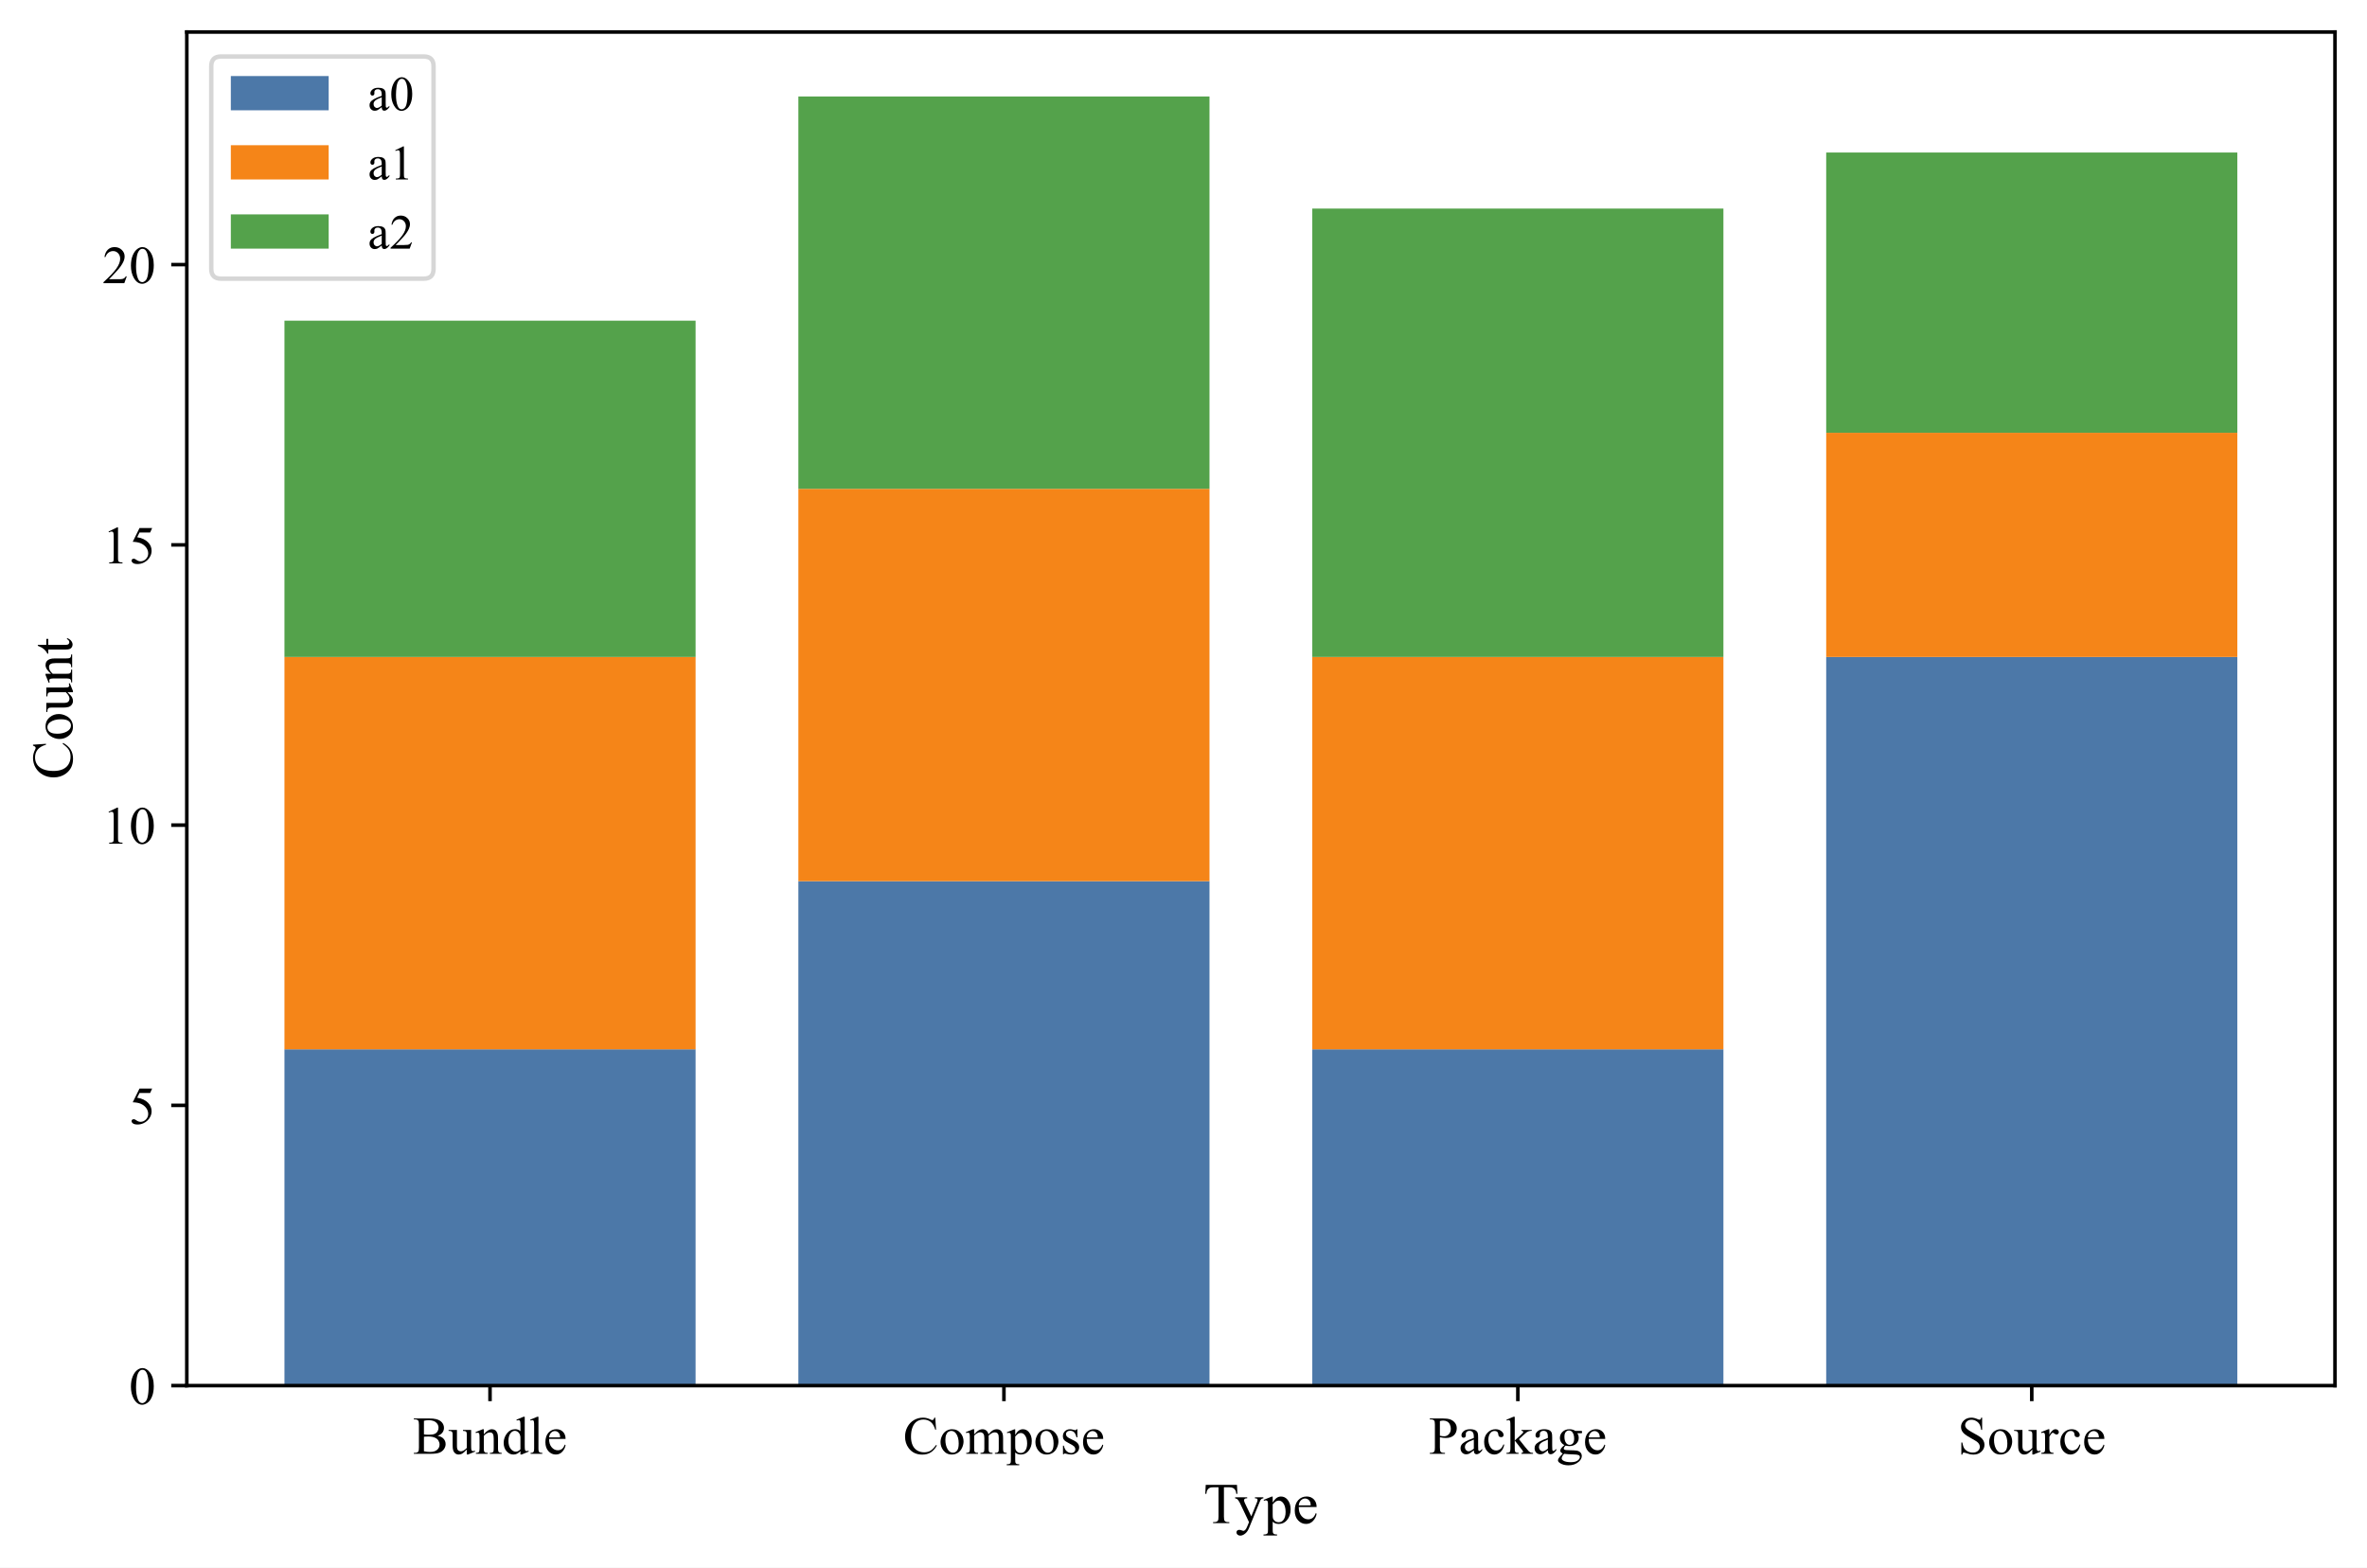
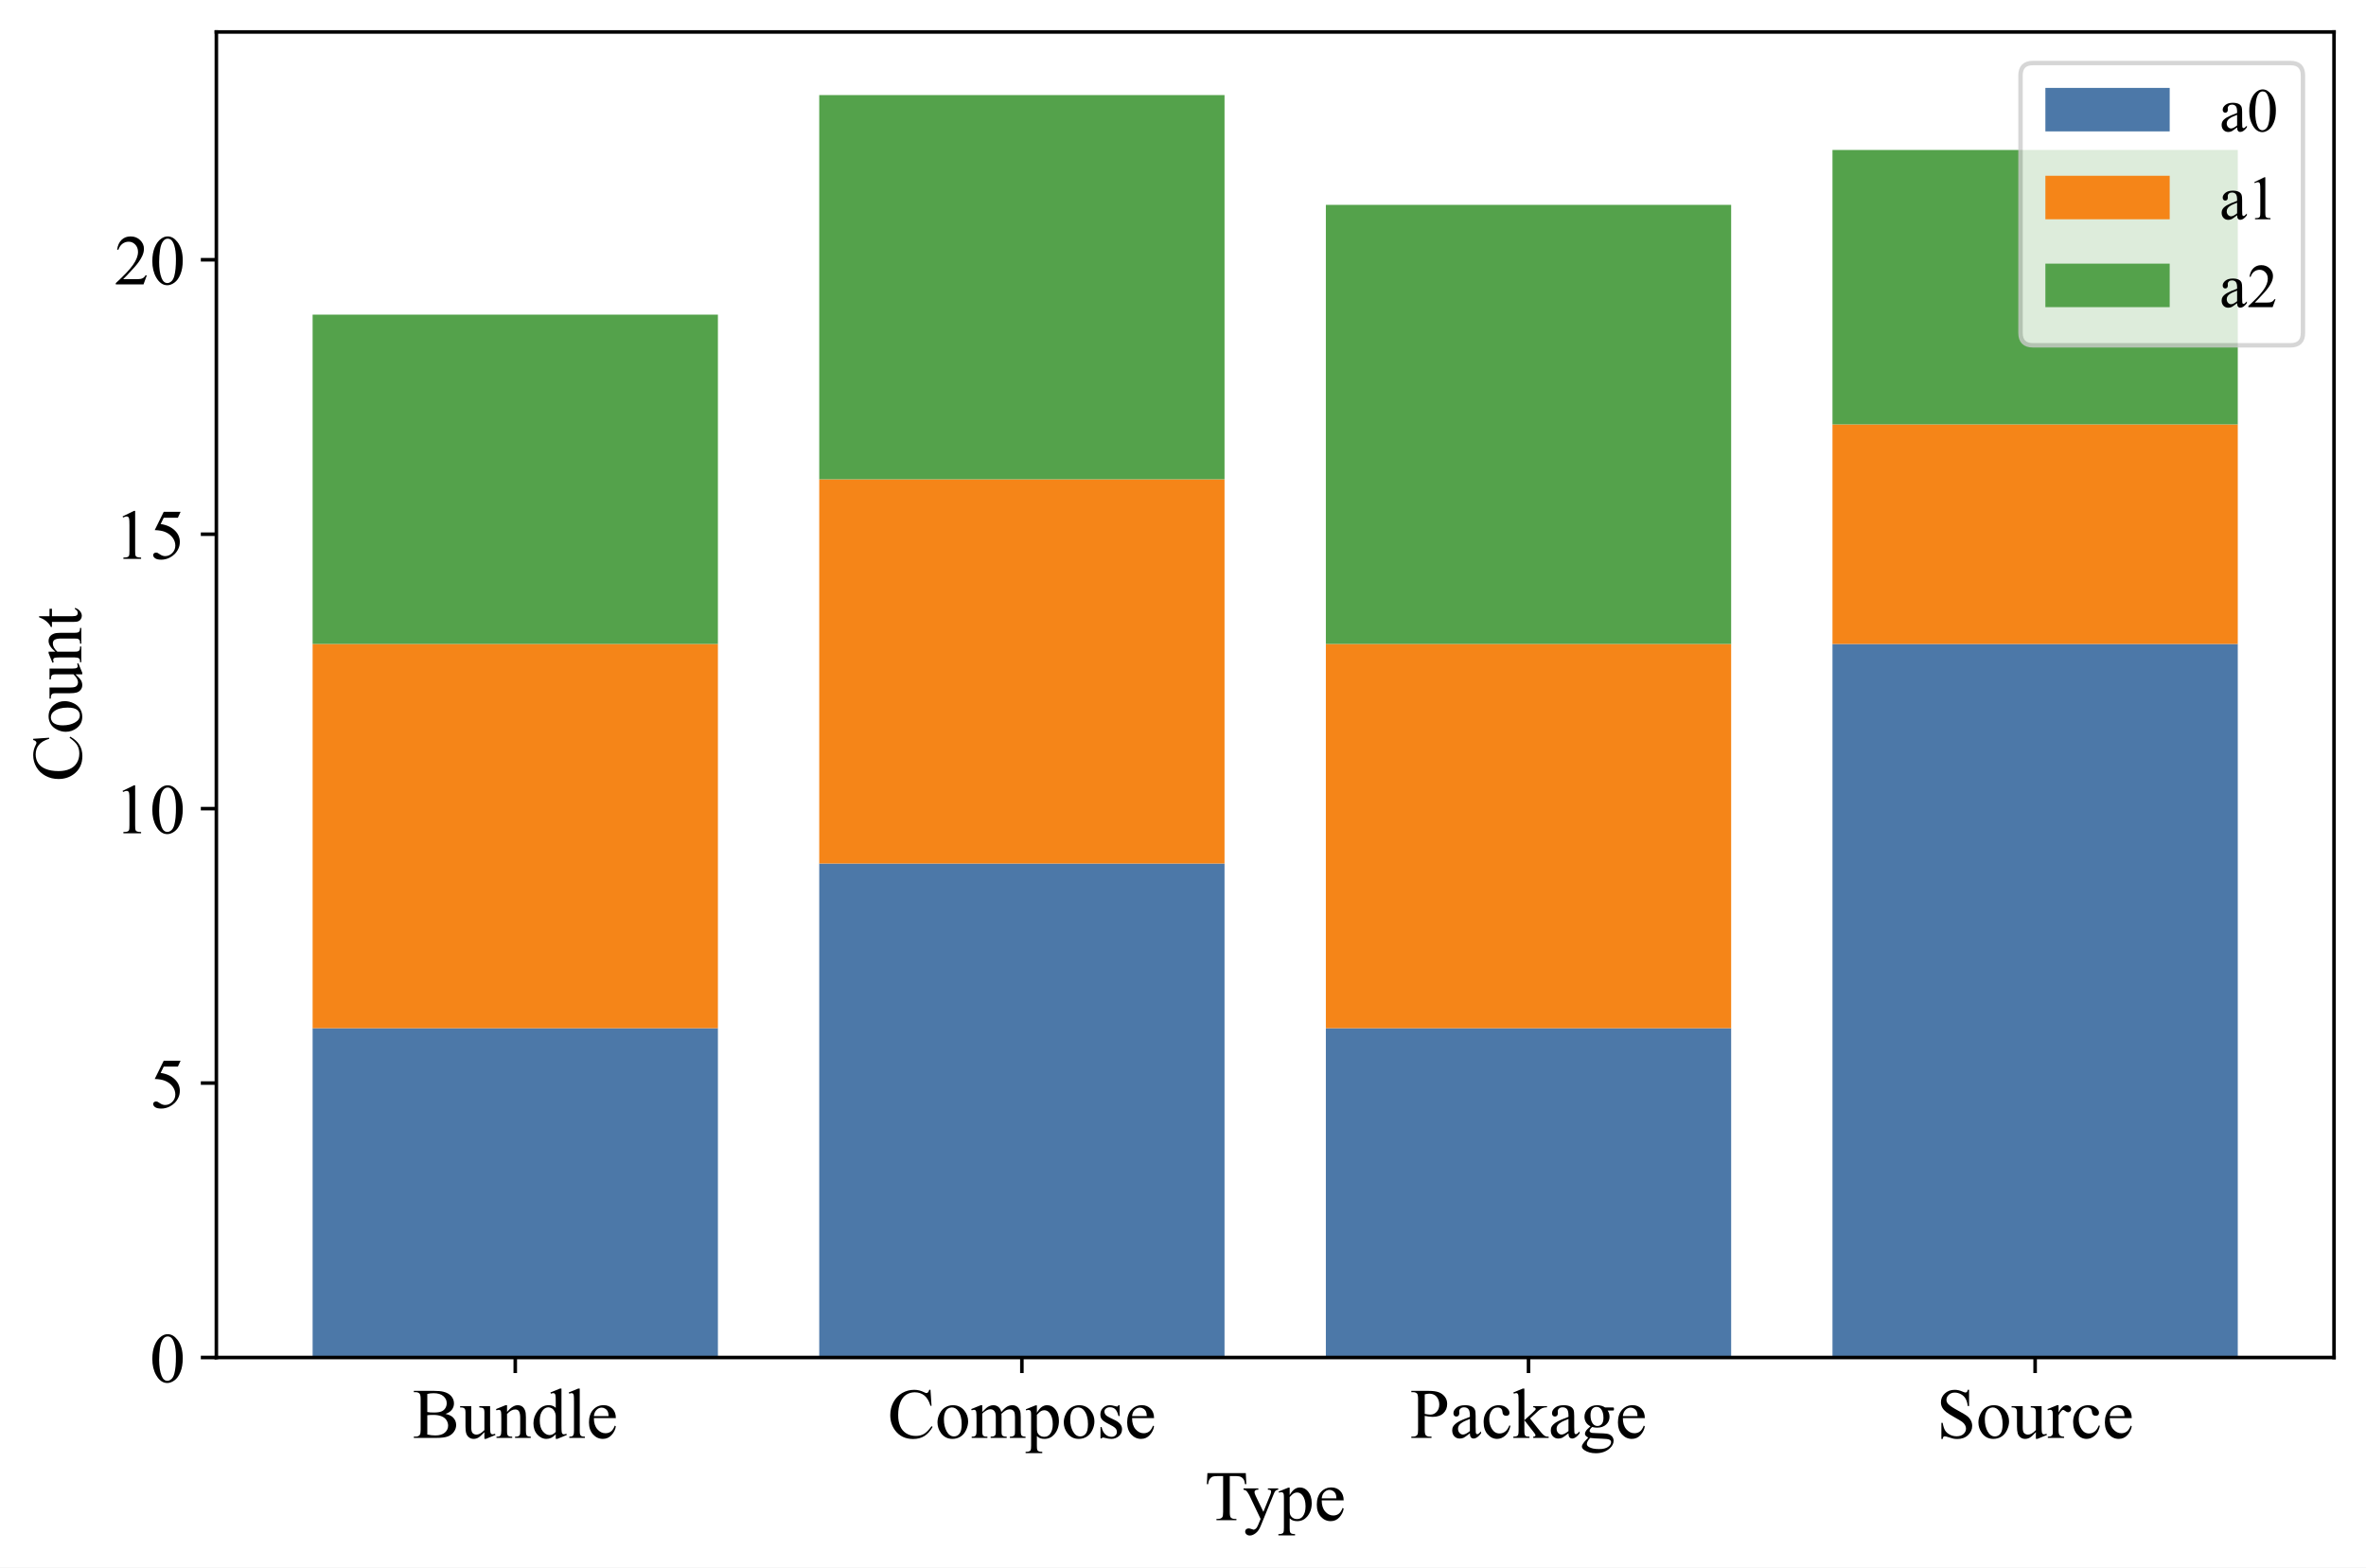
- <svg xmlns="http://www.w3.org/2000/svg" xmlns:xlink="http://www.w3.org/1999/xlink" width="532.263pt" height="352.49pt" viewBox="0 0 532.263 352.49" version="1.1">
+ <svg xmlns="http://www.w3.org/2000/svg" xmlns:xlink="http://www.w3.org/1999/xlink" width="532.913pt" height="353.095pt" viewBox="0 0 532.913 353.095" version="1.1">
  <defs>
    <style type="text/css">*{stroke-linejoin: round; stroke-linecap: butt}</style>
  </defs>
  <g id="figure_1">
    <g id="patch_1">
-       <path d="M 0 352.49  L 532.263 352.49  L 532.263 0  L 0 0  z " style="fill: #ffffff" />
+       <path d="M 0 353.095  L 532.913 353.095  L 532.913 0  L 0 0  z " style="fill: #ffffff" />
    </g>
    <g id="axes_1">
      <g id="patch_2">
-         <path d="M 42.008 311.56  L 525.063 311.56  L 525.063 7.2  L 42.008 7.2  z " style="fill: #ffffff" />
+         <path d="M 48.733 305.8  L 525.712 305.8  L 525.712 7.2  L 48.733 7.2  z " style="fill: #ffffff" />
      </g>
      <g id="patch_3">
-         <path d="M 63.965 311.56  L 156.415 311.56  L 156.415 235.943  L 63.965 235.943  z " clip-path="url(#pfb7b4bf959)" style="fill: #4c78a8" />
+         <path d="M 70.413 305.8  L 161.701 305.8  L 161.701 231.614  L 70.413 231.614  z " clip-path="url(#pd9b89cbf3a)" style="fill: #4c78a8" />
      </g>
      <g id="patch_4">
-         <path d="M 179.528 311.56  L 271.979 311.56  L 271.979 198.134  L 179.528 198.134  z " clip-path="url(#pfb7b4bf959)" style="fill: #4c78a8" />
+         <path d="M 184.523 305.8  L 275.811 305.8  L 275.811 194.52  L 184.523 194.52  z " clip-path="url(#pd9b89cbf3a)" style="fill: #4c78a8" />
      </g>
      <g id="patch_5">
-         <path d="M 295.091 311.56  L 387.542 311.56  L 387.542 235.943  L 295.091 235.943  z " clip-path="url(#pfb7b4bf959)" style="fill: #4c78a8" />
+         <path d="M 298.634 305.8  L 389.922 305.8  L 389.922 231.614  L 298.634 231.614  z " clip-path="url(#pd9b89cbf3a)" style="fill: #4c78a8" />
      </g>
      <g id="patch_6">
-         <path d="M 410.655 311.56  L 503.106 311.56  L 503.106 147.722  L 410.655 147.722  z " clip-path="url(#pfb7b4bf959)" style="fill: #4c78a8" />
+         <path d="M 412.744 305.8  L 504.032 305.8  L 504.032 145.063  L 412.744 145.063  z " clip-path="url(#pd9b89cbf3a)" style="fill: #4c78a8" />
      </g>
      <g id="patch_7">
-         <path d="M 63.965 235.943  L 156.415 235.943  L 156.415 147.722  L 63.965 147.722  z " clip-path="url(#pfb7b4bf959)" style="fill: #f58518" />
+         <path d="M 70.413 231.614  L 161.701 231.614  L 161.701 145.063  L 70.413 145.063  z " clip-path="url(#pd9b89cbf3a)" style="fill: #f58518" />
      </g>
      <g id="patch_8">
-         <path d="M 179.528 198.134  L 271.979 198.134  L 271.979 109.914  L 179.528 109.914  z " clip-path="url(#pfb7b4bf959)" style="fill: #f58518" />
+         <path d="M 184.523 194.52  L 275.811 194.52  L 275.811 107.97  L 184.523 107.97  z " clip-path="url(#pd9b89cbf3a)" style="fill: #f58518" />
      </g>
      <g id="patch_9">
-         <path d="M 295.091 235.943  L 387.542 235.943  L 387.542 147.722  L 295.091 147.722  z " clip-path="url(#pfb7b4bf959)" style="fill: #f58518" />
+         <path d="M 298.634 231.614  L 389.922 231.614  L 389.922 145.063  L 298.634 145.063  z " clip-path="url(#pd9b89cbf3a)" style="fill: #f58518" />
      </g>
      <g id="patch_10">
-         <path d="M 410.655 147.722  L 503.106 147.722  L 503.106 97.311  L 410.655 97.311  z " clip-path="url(#pfb7b4bf959)" style="fill: #f58518" />
+         <path d="M 412.744 145.063  L 504.032 145.063  L 504.032 95.605  L 412.744 95.605  z " clip-path="url(#pd9b89cbf3a)" style="fill: #f58518" />
      </g>
      <g id="patch_11">
-         <path d="M 63.965 147.722  L 156.415 147.722  L 156.415 72.105  L 63.965 72.105  z " clip-path="url(#pfb7b4bf959)" style="fill: #54a24b" />
+         <path d="M 70.413 145.063  L 161.701 145.063  L 161.701 70.877  L 70.413 70.877  z " clip-path="url(#pd9b89cbf3a)" style="fill: #54a24b" />
      </g>
      <g id="patch_12">
-         <path d="M 179.528 109.914  L 271.979 109.914  L 271.979 21.693  L 179.528 21.693  z " clip-path="url(#pfb7b4bf959)" style="fill: #54a24b" />
+         <path d="M 184.523 107.97  L 275.811 107.97  L 275.811 21.419  L 184.523 21.419  z " clip-path="url(#pd9b89cbf3a)" style="fill: #54a24b" />
      </g>
      <g id="patch_13">
-         <path d="M 295.091 147.722  L 387.542 147.722  L 387.542 46.899  L 295.091 46.899  z " clip-path="url(#pfb7b4bf959)" style="fill: #54a24b" />
+         <path d="M 298.634 145.063  L 389.922 145.063  L 389.922 46.148  L 298.634 46.148  z " clip-path="url(#pd9b89cbf3a)" style="fill: #54a24b" />
      </g>
      <g id="patch_14">
-         <path d="M 410.655 97.311  L 503.106 97.311  L 503.106 34.296  L 410.655 34.296  z " clip-path="url(#pfb7b4bf959)" style="fill: #54a24b" />
+         <path d="M 412.744 95.605  L 504.032 95.605  L 504.032 33.783  L 412.744 33.783  z " clip-path="url(#pd9b89cbf3a)" style="fill: #54a24b" />
      </g>
      <g id="matplotlib.axis_1">
        <g id="xtick_1">
          <g id="line2d_1">
            <defs>
-               <path id="m6b0005e3dd" d="M 0 0  L 0 3.5  " style="stroke: #000000; stroke-width: 0.8" />
+               <path id="md5562d23f8" d="M 0 0  L 0 3.5  " style="stroke: #000000; stroke-width: 0.8" />
            </defs>
            <g>
-               <use xlink:href="#m6b0005e3dd" x="110.19" y="311.56" style="stroke: #000000; stroke-width: 0.8" />
+               <use xlink:href="#md5562d23f8" x="116.057" y="305.8" style="stroke: #000000; stroke-width: 0.8" />
            </g>
          </g>
          <g id="text_1">
-             <g transform="translate(92.85756 326.8925) scale(0.12 -0.12)">
+             <g transform="translate(92.94743 323.91) scale(0.16 -0.16)">
              <defs>
                <path id="TimesNewRomanPSMT-42" d="M 2956 2163  Q 3397 2069 3616 1863  Q 3919 1575 3919 1159  Q 3919 844 3719 555  Q 3519 266 3170 133  Q 2822 0 2106 0  L 106 0  L 106 116  L 266 116  Q 531 116 647 284  Q 719 394 719 750  L 719 3488  Q 719 3881 628 3984  Q 506 4122 266 4122  L 106 4122  L 106 4238  L 1938 4238  Q 2450 4238 2759 4163  Q 3228 4050 3475 3764  Q 3722 3478 3722 3106  Q 3722 2788 3528 2536  Q 3334 2284 2956 2163  z M 1319 2331  Q 1434 2309 1582 2298  Q 1731 2288 1909 2288  Q 2366 2288 2595 2386  Q 2825 2484 2947 2687  Q 3069 2891 3069 3131  Q 3069 3503 2766 3765  Q 2463 4028 1881 4028  Q 1569 4028 1319 3959  L 1319 2331  z M 1319 306  Q 1681 222 2034 222  Q 2600 222 2897 476  Q 3194 731 3194 1106  Q 3194 1353 3059 1581  Q 2925 1809 2622 1940  Q 2319 2072 1872 2072  Q 1678 2072 1540 2065  Q 1403 2059 1319 2044  L 1319 306  z " transform="scale(0.015625)" />
                <path id="TimesNewRomanPSMT-75" d="M 2709 2863  L 2709 1128  Q 2709 631 2732 520  Q 2756 409 2807 365  Q 2859 322 2928 322  Q 3025 322 3147 375  L 3191 266  L 2334 -88  L 2194 -88  L 2194 519  Q 1825 119 1631 15  Q 1438 -88 1222 -88  Q 981 -88 804 51  Q 628 191 559 409  Q 491 628 491 1028  L 491 2306  Q 491 2509 447 2587  Q 403 2666 317 2708  Q 231 2750 6 2747  L 6 2863  L 1009 2863  L 1009 947  Q 1009 547 1148 422  Q 1288 297 1484 297  Q 1619 297 1789 381  Q 1959 466 2194 703  L 2194 2325  Q 2194 2569 2105 2655  Q 2016 2741 1734 2747  L 1734 2863  L 2709 2863  z " transform="scale(0.015625)" />
                <path id="TimesNewRomanPSMT-6e" d="M 1034 2341  Q 1538 2947 1994 2947  Q 2228 2947 2397 2830  Q 2566 2713 2666 2444  Q 2734 2256 2734 1869  L 2734 647  Q 2734 375 2778 278  Q 2813 200 2889 156  Q 2966 113 3172 113  L 3172 0  L 1756 0  L 1756 113  L 1816 113  Q 2016 113 2095 173  Q 2175 234 2206 353  Q 2219 400 2219 647  L 2219 1819  Q 2219 2209 2117 2386  Q 2016 2563 1775 2563  Q 1403 2563 1034 2156  L 1034 647  Q 1034 356 1069 288  Q 1113 197 1189 155  Q 1266 113 1500 113  L 1500 0  L 84 0  L 84 113  L 147 113  Q 366 113 442 223  Q 519 334 519 647  L 519 1709  Q 519 2225 495 2337  Q 472 2450 423 2490  Q 375 2531 294 2531  Q 206 2531 84 2484  L 38 2597  L 900 2947  L 1034 2947  L 1034 2341  z " transform="scale(0.015625)" />
                <path id="TimesNewRomanPSMT-64" d="M 2222 322  Q 2013 103 1813 7  Q 1613 -88 1381 -88  Q 913 -88 563 304  Q 213 697 213 1313  Q 213 1928 600 2439  Q 988 2950 1597 2950  Q 1975 2950 2222 2709  L 2222 3238  Q 2222 3728 2198 3840  Q 2175 3953 2125 3993  Q 2075 4034 2000 4034  Q 1919 4034 1784 3984  L 1744 4094  L 2597 4444  L 2738 4444  L 2738 1134  Q 2738 631 2761 520  Q 2784 409 2836 365  Q 2888 322 2956 322  Q 3041 322 3181 375  L 3216 266  L 2366 -88  L 2222 -88  L 2222 322  z M 2222 541  L 2222 2016  Q 2203 2228 2109 2403  Q 2016 2578 1861 2667  Q 1706 2756 1559 2756  Q 1284 2756 1069 2509  Q 784 2184 784 1559  Q 784 928 1059 592  Q 1334 256 1672 256  Q 1956 256 2222 541  z " transform="scale(0.015625)" />
                <path id="TimesNewRomanPSMT-6c" d="M 1184 4444  L 1184 647  Q 1184 378 1223 290  Q 1263 203 1344 158  Q 1425 113 1647 113  L 1647 0  L 244 0  L 244 113  Q 441 113 512 153  Q 584 194 625 287  Q 666 381 666 647  L 666 3247  Q 666 3731 644 3842  Q 622 3953 573 3993  Q 525 4034 450 4034  Q 369 4034 244 3984  L 191 4094  L 1044 4444  L 1184 4444  z " transform="scale(0.015625)" />
                <path id="TimesNewRomanPSMT-65" d="M 681 1784  Q 678 1147 991 784  Q 1303 422 1725 422  Q 2006 422 2214 576  Q 2422 731 2563 1106  L 2659 1044  Q 2594 616 2278 264  Q 1963 -88 1488 -88  Q 972 -88 605 314  Q 238 716 238 1394  Q 238 2128 614 2539  Q 991 2950 1559 2950  Q 2041 2950 2350 2633  Q 2659 2316 2659 1784  L 681 1784  z M 681 1966  L 2006 1966  Q 1991 2241 1941 2353  Q 1863 2528 1708 2628  Q 1553 2728 1384 2728  Q 1125 2728 920 2526  Q 716 2325 681 1966  z " transform="scale(0.015625)" />
              </defs>
              <use xlink:href="#TimesNewRomanPSMT-42" />
              <use xlink:href="#TimesNewRomanPSMT-75" transform="translate(66.69922 0)" />
              <use xlink:href="#TimesNewRomanPSMT-6e" transform="translate(116.6992 0)" />
              <use xlink:href="#TimesNewRomanPSMT-64" transform="translate(166.6992 0)" />
              <use xlink:href="#TimesNewRomanPSMT-6c" transform="translate(216.6992 0)" />
              <use xlink:href="#TimesNewRomanPSMT-65" transform="translate(244.4824 0)" />
            </g>
          </g>
        </g>
        <g id="xtick_2">
          <g id="line2d_2">
            <g>
-               <use xlink:href="#m6b0005e3dd" x="225.753" y="311.56" style="stroke: #000000; stroke-width: 0.8" />
+               <use xlink:href="#md5562d23f8" x="230.167" y="305.8" style="stroke: #000000; stroke-width: 0.8" />
            </g>
          </g>
          <g id="text_2">
-             <g transform="translate(203.0856 326.8925) scale(0.12 -0.12)">
+             <g transform="translate(199.9437 323.91) scale(0.16 -0.16)">
              <defs>
                <path id="TimesNewRomanPSMT-43" d="M 3853 4334  L 3950 2894  L 3853 2894  Q 3659 3541 3300 3825  Q 2941 4109 2438 4109  Q 2016 4109 1675 3895  Q 1334 3681 1139 3212  Q 944 2744 944 2047  Q 944 1472 1128 1050  Q 1313 628 1683 403  Q 2053 178 2528 178  Q 2941 178 3256 354  Q 3572 531 3950 1056  L 4047 994  Q 3728 428 3303 165  Q 2878 -97 2294 -97  Q 1241 -97 663 684  Q 231 1266 231 2053  Q 231 2688 515 3219  Q 800 3750 1298 4042  Q 1797 4334 2388 4334  Q 2847 4334 3294 4109  Q 3425 4041 3481 4041  Q 3566 4041 3628 4100  Q 3709 4184 3744 4334  L 3853 4334  z " transform="scale(0.015625)" />
                <path id="TimesNewRomanPSMT-6f" d="M 1600 2947  Q 2250 2947 2644 2453  Q 2978 2031 2978 1484  Q 2978 1100 2793 706  Q 2609 313 2286 112  Q 1963 -88 1566 -88  Q 919 -88 538 428  Q 216 863 216 1403  Q 216 1797 411 2186  Q 606 2575 925 2761  Q 1244 2947 1600 2947  z M 1503 2744  Q 1338 2744 1170 2645  Q 1003 2547 900 2300  Q 797 2053 797 1666  Q 797 1041 1045 587  Q 1294 134 1700 134  Q 2003 134 2200 384  Q 2397 634 2397 1244  Q 2397 2006 2069 2444  Q 1847 2744 1503 2744  z " transform="scale(0.015625)" />
                <path id="TimesNewRomanPSMT-6d" d="M 1050 2338  Q 1363 2650 1419 2697  Q 1559 2816 1721 2881  Q 1884 2947 2044 2947  Q 2313 2947 2506 2790  Q 2700 2634 2766 2338  Q 3088 2713 3309 2830  Q 3531 2947 3766 2947  Q 3994 2947 4170 2830  Q 4347 2713 4450 2447  Q 4519 2266 4519 1878  L 4519 647  Q 4519 378 4559 278  Q 4591 209 4675 161  Q 4759 113 4950 113  L 4950 0  L 3538 0  L 3538 113  L 3597 113  Q 3781 113 3884 184  Q 3956 234 3988 344  Q 4000 397 4000 647  L 4000 1878  Q 4000 2228 3916 2372  Q 3794 2572 3525 2572  Q 3359 2572 3192 2489  Q 3025 2406 2788 2181  L 2781 2147  L 2788 2013  L 2788 647  Q 2788 353 2820 281  Q 2853 209 2943 161  Q 3034 113 3253 113  L 3253 0  L 1806 0  L 1806 113  Q 2044 113 2133 169  Q 2222 225 2256 338  Q 2272 391 2272 647  L 2272 1878  Q 2272 2228 2169 2381  Q 2031 2581 1784 2581  Q 1616 2581 1450 2491  Q 1191 2353 1050 2181  L 1050 647  Q 1050 366 1089 281  Q 1128 197 1204 155  Q 1281 113 1516 113  L 1516 0  L 100 0  L 100 113  Q 297 113 375 155  Q 453 197 493 289  Q 534 381 534 647  L 534 1741  Q 534 2213 506 2350  Q 484 2453 437 2492  Q 391 2531 309 2531  Q 222 2531 100 2484  L 53 2597  L 916 2947  L 1050 2947  L 1050 2338  z " transform="scale(0.015625)" />
                <path id="TimesNewRomanPSMT-70" d="M -6 2578  L 875 2934  L 994 2934  L 994 2266  Q 1216 2644 1439 2795  Q 1663 2947 1909 2947  Q 2341 2947 2628 2609  Q 2981 2197 2981 1534  Q 2981 794 2556 309  Q 2206 -88 1675 -88  Q 1444 -88 1275 -22  Q 1150 25 994 166  L 994 -706  Q 994 -1000 1030 -1079  Q 1066 -1159 1155 -1206  Q 1244 -1253 1478 -1253  L 1478 -1369  L -22 -1369  L -22 -1253  L 56 -1253  Q 228 -1256 350 -1188  Q 409 -1153 442 -1076  Q 475 -1000 475 -688  L 475 2019  Q 475 2297 450 2372  Q 425 2447 370 2484  Q 316 2522 222 2522  Q 147 2522 31 2478  L -6 2578  z M 994 2081  L 994 1013  Q 994 666 1022 556  Q 1066 375 1236 237  Q 1406 100 1666 100  Q 1978 100 2172 344  Q 2425 663 2425 1241  Q 2425 1897 2138 2250  Q 1938 2494 1663 2494  Q 1513 2494 1366 2419  Q 1253 2363 994 2081  z " transform="scale(0.015625)" />
                <path id="TimesNewRomanPSMT-73" d="M 2050 2947  L 2050 1972  L 1947 1972  Q 1828 2431 1642 2597  Q 1456 2763 1169 2763  Q 950 2763 815 2647  Q 681 2531 681 2391  Q 681 2216 781 2091  Q 878 1963 1175 1819  L 1631 1597  Q 2266 1288 2266 781  Q 2266 391 1970 151  Q 1675 -88 1309 -88  Q 1047 -88 709 6  Q 606 38 541 38  Q 469 38 428 -44  L 325 -44  L 325 978  L 428 978  Q 516 541 762 319  Q 1009 97 1316 97  Q 1531 97 1667 223  Q 1803 350 1803 528  Q 1803 744 1651 891  Q 1500 1038 1047 1263  Q 594 1488 453 1669  Q 313 1847 313 2119  Q 313 2472 555 2709  Q 797 2947 1181 2947  Q 1350 2947 1591 2875  Q 1750 2828 1803 2828  Q 1853 2828 1881 2850  Q 1909 2872 1947 2947  L 2050 2947  z " transform="scale(0.015625)" />
              </defs>
              <use xlink:href="#TimesNewRomanPSMT-43" />
              <use xlink:href="#TimesNewRomanPSMT-6f" transform="translate(66.69922 0)" />
              <use xlink:href="#TimesNewRomanPSMT-6d" transform="translate(116.6992 0)" />
              <use xlink:href="#TimesNewRomanPSMT-70" transform="translate(194.4824 0)" />
              <use xlink:href="#TimesNewRomanPSMT-6f" transform="translate(244.4824 0)" />
              <use xlink:href="#TimesNewRomanPSMT-73" transform="translate(294.4824 0)" />
              <use xlink:href="#TimesNewRomanPSMT-65" transform="translate(333.3984 0)" />
            </g>
          </g>
        </g>
        <g id="xtick_3">
          <g id="line2d_3">
            <g>
-               <use xlink:href="#m6b0005e3dd" x="341.317" y="311.56" style="stroke: #000000; stroke-width: 0.8" />
+               <use xlink:href="#md5562d23f8" x="344.278" y="305.8" style="stroke: #000000; stroke-width: 0.8" />
            </g>
          </g>
          <g id="text_3">
-             <g transform="translate(321.3265 326.8925) scale(0.12 -0.12)">
+             <g transform="translate(317.6238 323.91) scale(0.16 -0.16)">
              <defs>
                <path id="TimesNewRomanPSMT-50" d="M 1313 1984  L 1313 750  Q 1313 350 1400 253  Q 1519 116 1759 116  L 1922 116  L 1922 0  L 106 0  L 106 116  L 266 116  Q 534 116 650 291  Q 713 388 713 750  L 713 3488  Q 713 3888 628 3984  Q 506 4122 266 4122  L 106 4122  L 106 4238  L 1659 4238  Q 2228 4238 2556 4120  Q 2884 4003 3109 3725  Q 3334 3447 3334 3066  Q 3334 2547 2992 2222  Q 2650 1897 2025 1897  Q 1872 1897 1694 1919  Q 1516 1941 1313 1984  z M 1313 2163  Q 1478 2131 1606 2115  Q 1734 2100 1825 2100  Q 2150 2100 2386 2351  Q 2622 2603 2622 3003  Q 2622 3278 2509 3514  Q 2397 3750 2190 3867  Q 1984 3984 1722 3984  Q 1563 3984 1313 3925  L 1313 2163  z " transform="scale(0.015625)" />
                <path id="TimesNewRomanPSMT-61" d="M 1822 413  Q 1381 72 1269 19  Q 1100 -59 909 -59  Q 613 -59 420 144  Q 228 347 228 678  Q 228 888 322 1041  Q 450 1253 767 1440  Q 1084 1628 1822 1897  L 1822 2009  Q 1822 2438 1686 2597  Q 1550 2756 1291 2756  Q 1094 2756 978 2650  Q 859 2544 859 2406  L 866 2225  Q 866 2081 792 2003  Q 719 1925 600 1925  Q 484 1925 411 2006  Q 338 2088 338 2228  Q 338 2497 613 2722  Q 888 2947 1384 2947  Q 1766 2947 2009 2819  Q 2194 2722 2281 2516  Q 2338 2381 2338 1966  L 2338 994  Q 2338 584 2353 492  Q 2369 400 2405 369  Q 2441 338 2488 338  Q 2538 338 2575 359  Q 2641 400 2828 588  L 2828 413  Q 2478 -56 2159 -56  Q 2006 -56 1915 50  Q 1825 156 1822 413  z M 1822 616  L 1822 1706  Q 1350 1519 1213 1441  Q 966 1303 859 1153  Q 753 1003 753 825  Q 753 600 887 451  Q 1022 303 1197 303  Q 1434 303 1822 616  z " transform="scale(0.015625)" />
                <path id="TimesNewRomanPSMT-63" d="M 2631 1088  Q 2516 522 2178 217  Q 1841 -88 1431 -88  Q 944 -88 581 321  Q 219 731 219 1428  Q 219 2103 620 2525  Q 1022 2947 1584 2947  Q 2006 2947 2278 2723  Q 2550 2500 2550 2259  Q 2550 2141 2473 2067  Q 2397 1994 2259 1994  Q 2075 1994 1981 2113  Q 1928 2178 1911 2362  Q 1894 2547 1784 2644  Q 1675 2738 1481 2738  Q 1169 2738 978 2506  Q 725 2200 725 1697  Q 725 1184 976 792  Q 1228 400 1656 400  Q 1963 400 2206 609  Q 2378 753 2541 1131  L 2631 1088  z " transform="scale(0.015625)" />
                <path id="TimesNewRomanPSMT-6b" d="M 1047 4444  L 1047 1594  L 1775 2259  Q 2006 2472 2044 2528  Q 2069 2566 2069 2603  Q 2069 2666 2017 2711  Q 1966 2756 1847 2763  L 1847 2863  L 3091 2863  L 3091 2763  Q 2834 2756 2664 2684  Q 2494 2613 2291 2428  L 1556 1750  L 2291 822  Q 2597 438 2703 334  Q 2853 188 2966 144  Q 3044 113 3238 113  L 3238 0  L 1847 0  L 1847 113  Q 1966 116 2008 148  Q 2050 181 2050 241  Q 2050 313 1925 472  L 1047 1594  L 1047 644  Q 1047 366 1086 278  Q 1125 191 1197 153  Q 1269 116 1509 113  L 1509 0  L 53 0  L 53 113  Q 272 113 381 166  Q 447 200 481 272  Q 528 375 528 628  L 528 3234  Q 528 3731 506 3842  Q 484 3953 434 3995  Q 384 4038 303 4038  Q 238 4038 106 3984  L 53 4094  L 903 4444  L 1047 4444  z " transform="scale(0.015625)" />
                <path id="TimesNewRomanPSMT-67" d="M 966 1044  Q 703 1172 562 1401  Q 422 1631 422 1909  Q 422 2334 742 2640  Q 1063 2947 1563 2947  Q 1972 2947 2272 2747  L 2878 2747  Q 3013 2747 3034 2739  Q 3056 2731 3066 2713  Q 3084 2684 3084 2613  Q 3084 2531 3069 2500  Q 3059 2484 3036 2475  Q 3013 2466 2878 2466  L 2506 2466  Q 2681 2241 2681 1891  Q 2681 1491 2375 1206  Q 2069 922 1553 922  Q 1341 922 1119 984  Q 981 866 932 777  Q 884 688 884 625  Q 884 572 936 522  Q 988 472 1138 450  Q 1225 438 1575 428  Q 2219 413 2409 384  Q 2700 344 2873 169  Q 3047 -6 3047 -263  Q 3047 -616 2716 -925  Q 2228 -1381 1444 -1381  Q 841 -1381 425 -1109  Q 191 -953 191 -784  Q 191 -709 225 -634  Q 278 -519 444 -313  Q 466 -284 763 25  Q 600 122 533 198  Q 466 275 466 372  Q 466 481 555 628  Q 644 775 966 1044  z M 1509 2797  Q 1278 2797 1122 2612  Q 966 2428 966 2047  Q 966 1553 1178 1281  Q 1341 1075 1591 1075  Q 1828 1075 1981 1253  Q 2134 1431 2134 1813  Q 2134 2309 1919 2591  Q 1759 2797 1509 2797  z M 934 0  Q 788 -159 713 -296  Q 638 -434 638 -550  Q 638 -700 819 -813  Q 1131 -1006 1722 -1006  Q 2284 -1006 2551 -807  Q 2819 -609 2819 -384  Q 2819 -222 2659 -153  Q 2497 -84 2016 -72  Q 1313 -53 934 0  z " transform="scale(0.015625)" />
              </defs>
              <use xlink:href="#TimesNewRomanPSMT-50" />
              <use xlink:href="#TimesNewRomanPSMT-61" transform="translate(55.61523 0)" />
              <use xlink:href="#TimesNewRomanPSMT-63" transform="translate(100 0)" />
              <use xlink:href="#TimesNewRomanPSMT-6b" transform="translate(144.3848 0)" />
              <use xlink:href="#TimesNewRomanPSMT-61" transform="translate(194.3848 0)" />
              <use xlink:href="#TimesNewRomanPSMT-67" transform="translate(238.7695 0)" />
              <use xlink:href="#TimesNewRomanPSMT-65" transform="translate(288.7695 0)" />
            </g>
          </g>
        </g>
        <g id="xtick_4">
          <g id="line2d_4">
            <g>
-               <use xlink:href="#m6b0005e3dd" x="456.88" y="311.56" style="stroke: #000000; stroke-width: 0.8" />
+               <use xlink:href="#md5562d23f8" x="458.388" y="305.8" style="stroke: #000000; stroke-width: 0.8" />
            </g>
          </g>
          <g id="text_4">
-             <g transform="translate(440.219 326.8925) scale(0.12 -0.12)">
+             <g transform="translate(436.1726 323.91) scale(0.16 -0.16)">
              <defs>
                <path id="TimesNewRomanPSMT-53" d="M 2934 4334  L 2934 2869  L 2819 2869  Q 2763 3291 2617 3541  Q 2472 3791 2203 3937  Q 1934 4084 1647 4084  Q 1322 4084 1109 3886  Q 897 3688 897 3434  Q 897 3241 1031 3081  Q 1225 2847 1953 2456  Q 2547 2138 2764 1967  Q 2981 1797 3098 1565  Q 3216 1334 3216 1081  Q 3216 600 2842 251  Q 2469 -97 1881 -97  Q 1697 -97 1534 -69  Q 1438 -53 1133 45  Q 828 144 747 144  Q 669 144 623 97  Q 578 50 556 -97  L 441 -97  L 441 1356  L 556 1356  Q 638 900 775 673  Q 913 447 1195 297  Q 1478 147 1816 147  Q 2206 147 2432 353  Q 2659 559 2659 841  Q 2659 997 2573 1156  Q 2488 1316 2306 1453  Q 2184 1547 1640 1851  Q 1097 2156 867 2337  Q 638 2519 519 2737  Q 400 2956 400 3219  Q 400 3675 750 4004  Q 1100 4334 1641 4334  Q 1978 4334 2356 4169  Q 2531 4091 2603 4091  Q 2684 4091 2736 4139  Q 2788 4188 2819 4334  L 2934 4334  z " transform="scale(0.015625)" />
                <path id="TimesNewRomanPSMT-72" d="M 1038 2947  L 1038 2303  Q 1397 2947 1775 2947  Q 1947 2947 2059 2842  Q 2172 2738 2172 2600  Q 2172 2478 2090 2393  Q 2009 2309 1897 2309  Q 1788 2309 1652 2417  Q 1516 2525 1450 2525  Q 1394 2525 1328 2463  Q 1188 2334 1038 2041  L 1038 669  Q 1038 431 1097 309  Q 1138 225 1241 169  Q 1344 113 1538 113  L 1538 0  L 72 0  L 72 113  Q 291 113 397 181  Q 475 231 506 341  Q 522 394 522 644  L 522 1753  Q 522 2253 501 2348  Q 481 2444 426 2487  Q 372 2531 291 2531  Q 194 2531 72 2484  L 41 2597  L 906 2947  L 1038 2947  z " transform="scale(0.015625)" />
              </defs>
              <use xlink:href="#TimesNewRomanPSMT-53" />
              <use xlink:href="#TimesNewRomanPSMT-6f" transform="translate(55.61523 0)" />
              <use xlink:href="#TimesNewRomanPSMT-75" transform="translate(105.6152 0)" />
              <use xlink:href="#TimesNewRomanPSMT-72" transform="translate(155.6152 0)" />
              <use xlink:href="#TimesNewRomanPSMT-63" transform="translate(188.916 0)" />
              <use xlink:href="#TimesNewRomanPSMT-65" transform="translate(233.3008 0)" />
            </g>
          </g>
        </g>
        <g id="text_5">
-           <g transform="translate(270.6347 342.4844) scale(0.13 -0.13)">
+           <g transform="translate(271.345 342.4425) scale(0.16 -0.16)">
            <defs>
              <path id="TimesNewRomanPSMT-54" d="M 3703 4238  L 3750 3244  L 3631 3244  Q 3597 3506 3538 3619  Q 3441 3800 3280 3886  Q 3119 3972 2856 3972  L 2259 3972  L 2259 734  Q 2259 344 2344 247  Q 2463 116 2709 116  L 2856 116  L 2856 0  L 1059 0  L 1059 116  L 1209 116  Q 1478 116 1591 278  Q 1659 378 1659 734  L 1659 3972  L 1150 3972  Q 853 3972 728 3928  Q 566 3869 450 3700  Q 334 3531 313 3244  L 194 3244  L 244 4238  L 3703 4238  z " transform="scale(0.015625)" />
              <path id="TimesNewRomanPSMT-79" d="M 38 2863  L 1372 2863  L 1372 2747  L 1306 2747  Q 1166 2747 1095 2686  Q 1025 2625 1025 2534  Q 1025 2413 1128 2197  L 1825 753  L 2466 2334  Q 2519 2463 2519 2588  Q 2519 2644 2497 2672  Q 2472 2706 2419 2726  Q 2366 2747 2231 2747  L 2231 2863  L 3163 2863  L 3163 2747  Q 3047 2734 2984 2696  Q 2922 2659 2847 2556  Q 2819 2513 2741 2316  L 1575 -541  Q 1406 -956 1132 -1168  Q 859 -1381 606 -1381  Q 422 -1381 303 -1275  Q 184 -1169 184 -1031  Q 184 -900 270 -820  Q 356 -741 506 -741  Q 609 -741 788 -809  Q 913 -856 944 -856  Q 1038 -856 1148 -759  Q 1259 -663 1372 -384  L 1575 113  L 547 2272  Q 500 2369 397 2513  Q 319 2622 269 2659  Q 197 2709 38 2747  L 38 2863  z " transform="scale(0.015625)" />
            </defs>
            <use xlink:href="#TimesNewRomanPSMT-54" />
            <use xlink:href="#TimesNewRomanPSMT-79" transform="translate(54.08398 0)" />
            <use xlink:href="#TimesNewRomanPSMT-70" transform="translate(104.084 0)" />
            <use xlink:href="#TimesNewRomanPSMT-65" transform="translate(154.084 0)" />
          </g>
        </g>
      </g>
      <g id="matplotlib.axis_2">
        <g id="ytick_1">
          <g id="line2d_5">
            <defs>
-               <path id="mc68b3ddb2d" d="M 0 0  L -3.5 0  " style="stroke: #000000; stroke-width: 0.8" />
+               <path id="m3ed4c2ad52" d="M 0 0  L -3.5 0  " style="stroke: #000000; stroke-width: 0.8" />
            </defs>
            <g>
-               <use xlink:href="#mc68b3ddb2d" x="42.008" y="311.56" style="stroke: #000000; stroke-width: 0.8" />
+               <use xlink:href="#m3ed4c2ad52" x="48.733" y="305.8" style="stroke: #000000; stroke-width: 0.8" />
            </g>
          </g>
          <g id="text_6">
-             <g transform="translate(29.00766 315.7262) scale(0.12 -0.12)">
+             <g transform="translate(33.7325 311.355) scale(0.16 -0.16)">
              <defs>
                <path id="TimesNewRomanPSMT-30" d="M 231 2094  Q 231 2819 450 3342  Q 669 3866 1031 4122  Q 1313 4325 1613 4325  Q 2100 4325 2488 3828  Q 2972 3213 2972 2159  Q 2972 1422 2759 906  Q 2547 391 2217 158  Q 1888 -75 1581 -75  Q 975 -75 572 641  Q 231 1244 231 2094  z M 844 2016  Q 844 1141 1059 588  Q 1238 122 1591 122  Q 1759 122 1940 273  Q 2122 425 2216 781  Q 2359 1319 2359 2297  Q 2359 3022 2209 3506  Q 2097 3866 1919 4016  Q 1791 4119 1609 4119  Q 1397 4119 1231 3928  Q 1006 3669 925 3112  Q 844 2556 844 2016  z " transform="scale(0.015625)" />
              </defs>
              <use xlink:href="#TimesNewRomanPSMT-30" />
            </g>
          </g>
        </g>
        <g id="ytick_2">
          <g id="line2d_6">
            <g>
-               <use xlink:href="#mc68b3ddb2d" x="42.008" y="248.546" style="stroke: #000000; stroke-width: 0.8" />
+               <use xlink:href="#m3ed4c2ad52" x="48.733" y="243.978" style="stroke: #000000; stroke-width: 0.8" />
            </g>
          </g>
          <g id="text_7">
-             <g transform="translate(29.00766 252.7118) scale(0.12 -0.12)">
+             <g transform="translate(33.7325 249.5331) scale(0.16 -0.16)">
              <defs>
                <path id="TimesNewRomanPSMT-35" d="M 2778 4238  L 2534 3706  L 1259 3706  L 981 3138  Q 1809 3016 2294 2522  Q 2709 2097 2709 1522  Q 2709 1188 2573 903  Q 2438 619 2231 419  Q 2025 219 1772 97  Q 1413 -75 1034 -75  Q 653 -75 479 54  Q 306 184 306 341  Q 306 428 378 495  Q 450 563 559 563  Q 641 563 702 538  Q 763 513 909 409  Q 1144 247 1384 247  Q 1750 247 2026 523  Q 2303 800 2303 1197  Q 2303 1581 2056 1914  Q 1809 2247 1375 2428  Q 1034 2569 447 2591  L 1259 4238  L 2778 4238  z " transform="scale(0.015625)" />
              </defs>
              <use xlink:href="#TimesNewRomanPSMT-35" />
            </g>
          </g>
        </g>
        <g id="ytick_3">
          <g id="line2d_7">
            <g>
-               <use xlink:href="#mc68b3ddb2d" x="42.008" y="185.531" style="stroke: #000000; stroke-width: 0.8" />
+               <use xlink:href="#m3ed4c2ad52" x="48.733" y="182.156" style="stroke: #000000; stroke-width: 0.8" />
            </g>
          </g>
          <g id="text_8">
-             <g transform="translate(23.00766 189.6973) scale(0.12 -0.12)">
+             <g transform="translate(25.7325 187.7111) scale(0.16 -0.16)">
              <defs>
                <path id="TimesNewRomanPSMT-31" d="M 750 3822  L 1781 4325  L 1884 4325  L 1884 747  Q 1884 391 1914 303  Q 1944 216 2037 169  Q 2131 122 2419 116  L 2419 0  L 825 0  L 825 116  Q 1125 122 1212 167  Q 1300 213 1334 289  Q 1369 366 1369 747  L 1369 3034  Q 1369 3497 1338 3628  Q 1316 3728 1258 3775  Q 1200 3822 1119 3822  Q 1003 3822 797 3725  L 750 3822  z " transform="scale(0.015625)" />
              </defs>
              <use xlink:href="#TimesNewRomanPSMT-31" />
              <use xlink:href="#TimesNewRomanPSMT-30" transform="translate(50 0)" />
            </g>
          </g>
        </g>
        <g id="ytick_4">
          <g id="line2d_8">
            <g>
-               <use xlink:href="#mc68b3ddb2d" x="42.008" y="122.517" style="stroke: #000000; stroke-width: 0.8" />
+               <use xlink:href="#m3ed4c2ad52" x="48.733" y="120.334" style="stroke: #000000; stroke-width: 0.8" />
            </g>
          </g>
          <g id="text_9">
-             <g transform="translate(23.00766 126.6828) scale(0.12 -0.12)">
+             <g transform="translate(25.7325 125.8892) scale(0.16 -0.16)">
              <use xlink:href="#TimesNewRomanPSMT-31" />
              <use xlink:href="#TimesNewRomanPSMT-35" transform="translate(50 0)" />
            </g>
          </g>
        </g>
        <g id="ytick_5">
          <g id="line2d_9">
            <g>
-               <use xlink:href="#mc68b3ddb2d" x="42.008" y="59.502" style="stroke: #000000; stroke-width: 0.8" />
+               <use xlink:href="#m3ed4c2ad52" x="48.733" y="58.512" style="stroke: #000000; stroke-width: 0.8" />
            </g>
          </g>
          <g id="text_10">
-             <g transform="translate(23.00766 63.66828) scale(0.12 -0.12)">
+             <g transform="translate(25.7325 64.06722) scale(0.16 -0.16)">
              <defs>
                <path id="TimesNewRomanPSMT-32" d="M 2934 816  L 2638 0  L 138 0  L 138 116  Q 1241 1122 1691 1759  Q 2141 2397 2141 2925  Q 2141 3328 1894 3587  Q 1647 3847 1303 3847  Q 991 3847 742 3664  Q 494 3481 375 3128  L 259 3128  Q 338 3706 661 4015  Q 984 4325 1469 4325  Q 1984 4325 2329 3994  Q 2675 3663 2675 3213  Q 2675 2891 2525 2569  Q 2294 2063 1775 1497  Q 997 647 803 472  L 1909 472  Q 2247 472 2383 497  Q 2519 522 2628 598  Q 2738 675 2819 816  L 2934 816  z " transform="scale(0.015625)" />
              </defs>
              <use xlink:href="#TimesNewRomanPSMT-32" />
              <use xlink:href="#TimesNewRomanPSMT-30" transform="translate(50 0)" />
            </g>
          </g>
        </g>
        <g id="text_11">
-           <g transform="translate(16.22687 175.2715) rotate(-90) scale(0.13 -0.13)">
+           <g transform="translate(18.31 176.0588) rotate(-90) scale(0.16 -0.16)">
            <defs>
              <path id="TimesNewRomanPSMT-74" d="M 1031 3803  L 1031 2863  L 1700 2863  L 1700 2644  L 1031 2644  L 1031 788  Q 1031 509 1111 412  Q 1191 316 1316 316  Q 1419 316 1516 380  Q 1613 444 1666 569  L 1788 569  Q 1678 263 1478 108  Q 1278 -47 1066 -47  Q 922 -47 784 33  Q 647 113 581 261  Q 516 409 516 719  L 516 2644  L 63 2644  L 63 2747  Q 234 2816 414 2980  Q 594 3144 734 3369  Q 806 3488 934 3803  L 1031 3803  z " transform="scale(0.015625)" />
            </defs>
            <use xlink:href="#TimesNewRomanPSMT-43" />
            <use xlink:href="#TimesNewRomanPSMT-6f" transform="translate(66.69922 0)" />
            <use xlink:href="#TimesNewRomanPSMT-75" transform="translate(116.6992 0)" />
            <use xlink:href="#TimesNewRomanPSMT-6e" transform="translate(166.6992 0)" />
            <use xlink:href="#TimesNewRomanPSMT-74" transform="translate(216.6992 0)" />
          </g>
        </g>
      </g>
      <g id="patch_15">
-         <path d="M 42.008 311.56  L 42.008 7.2  " style="fill: none; stroke: #000000; stroke-width: 0.8; stroke-linejoin: miter; stroke-linecap: square" />
+         <path d="M 48.733 305.8  L 48.733 7.2  " style="fill: none; stroke: #000000; stroke-width: 0.8; stroke-linejoin: miter; stroke-linecap: square" />
      </g>
      <g id="patch_16">
-         <path d="M 525.063 311.56  L 525.063 7.2  " style="fill: none; stroke: #000000; stroke-width: 0.8; stroke-linejoin: miter; stroke-linecap: square" />
+         <path d="M 525.712 305.8  L 525.712 7.2  " style="fill: none; stroke: #000000; stroke-width: 0.8; stroke-linejoin: miter; stroke-linecap: square" />
      </g>
      <g id="patch_17">
-         <path d="M 42.008 311.56  L 525.063 311.56  " style="fill: none; stroke: #000000; stroke-width: 0.8; stroke-linejoin: miter; stroke-linecap: square" />
+         <path d="M 48.733 305.8  L 525.712 305.8  " style="fill: none; stroke: #000000; stroke-width: 0.8; stroke-linejoin: miter; stroke-linecap: square" />
      </g>
      <g id="patch_18">
-         <path d="M 42.008 7.2  L 525.063 7.2  " style="fill: none; stroke: #000000; stroke-width: 0.8; stroke-linejoin: miter; stroke-linecap: square" />
+         <path d="M 48.733 7.2  L 525.712 7.2  " style="fill: none; stroke: #000000; stroke-width: 0.8; stroke-linejoin: miter; stroke-linecap: square" />
      </g>
      <g id="legend_1">
        <g id="patch_19">
-           <path d="M 49.708 62.659  L 95.291 62.659  Q 97.491 62.659 97.491 60.459  L 97.491 14.9  Q 97.491 12.7 95.291 12.7  L 49.708 12.7  Q 47.508 12.7 47.508 14.9  L 47.508 60.459  Q 47.508 62.659 49.708 62.659  z " style="fill: #ffffff; opacity: 0.8; stroke: #cccccc; stroke-linejoin: miter" />
+           <path d="M 457.898 77.784  L 515.913 77.784  Q 518.712 77.784 518.712 74.984  L 518.712 17  Q 518.712 14.2 515.913 14.2  L 457.898 14.2  Q 455.098 14.2 455.098 17  L 455.098 74.984  Q 455.098 77.784 457.898 77.784  z " style="fill: #ffffff; opacity: 0.8; stroke: #cccccc; stroke-linejoin: miter" />
        </g>
        <g id="patch_20">
-           <path d="M 51.908 24.8  L 73.908 24.8  L 73.908 17.1  L 51.908 17.1  z " style="fill: #4c78a8" />
+           <path d="M 460.698 29.6  L 488.698 29.6  L 488.698 19.8  L 460.698 19.8  z " style="fill: #4c78a8" />
        </g>
        <g id="text_12">
-           <g transform="translate(82.70766 24.8) scale(0.11 -0.11)">
+           <g transform="translate(499.8978 29.6) scale(0.14 -0.14)">
            <use xlink:href="#TimesNewRomanPSMT-61" />
            <use xlink:href="#TimesNewRomanPSMT-30" transform="translate(44.38477 0)" />
          </g>
        </g>
        <g id="patch_21">
-           <path d="M 51.908 40.353  L 73.908 40.353  L 73.908 32.653  L 51.908 32.653  z " style="fill: #f58518" />
+           <path d="M 460.698 49.395  L 488.698 49.395  L 488.698 39.595  L 460.698 39.595  z " style="fill: #f58518" />
        </g>
        <g id="text_13">
-           <g transform="translate(82.70766 40.35297) scale(0.11 -0.11)">
+           <g transform="translate(499.8978 49.39469) scale(0.14 -0.14)">
            <use xlink:href="#TimesNewRomanPSMT-61" />
            <use xlink:href="#TimesNewRomanPSMT-31" transform="translate(44.38477 0)" />
          </g>
        </g>
        <g id="patch_22">
-           <path d="M 51.908 55.906  L 73.908 55.906  L 73.908 48.206  L 51.908 48.206  z " style="fill: #54a24b" />
+           <path d="M 460.698 69.189  L 488.698 69.189  L 488.698 59.389  L 460.698 59.389  z " style="fill: #54a24b" />
        </g>
        <g id="text_14">
-           <g transform="translate(82.70766 55.90594) scale(0.11 -0.11)">
+           <g transform="translate(499.8978 69.18937) scale(0.14 -0.14)">
            <use xlink:href="#TimesNewRomanPSMT-61" />
            <use xlink:href="#TimesNewRomanPSMT-32" transform="translate(44.38477 0)" />
          </g>
        </g>
      </g>
    </g>
  </g>
  <defs>
-     <clipPath id="pfb7b4bf959">
-       <rect x="42.008" y="7.2" width="483.055" height="304.36" />
+     <clipPath id="pd9b89cbf3a">
+       <rect x="48.733" y="7.2" width="476.98" height="298.6" />
    </clipPath>
  </defs>
</svg>
